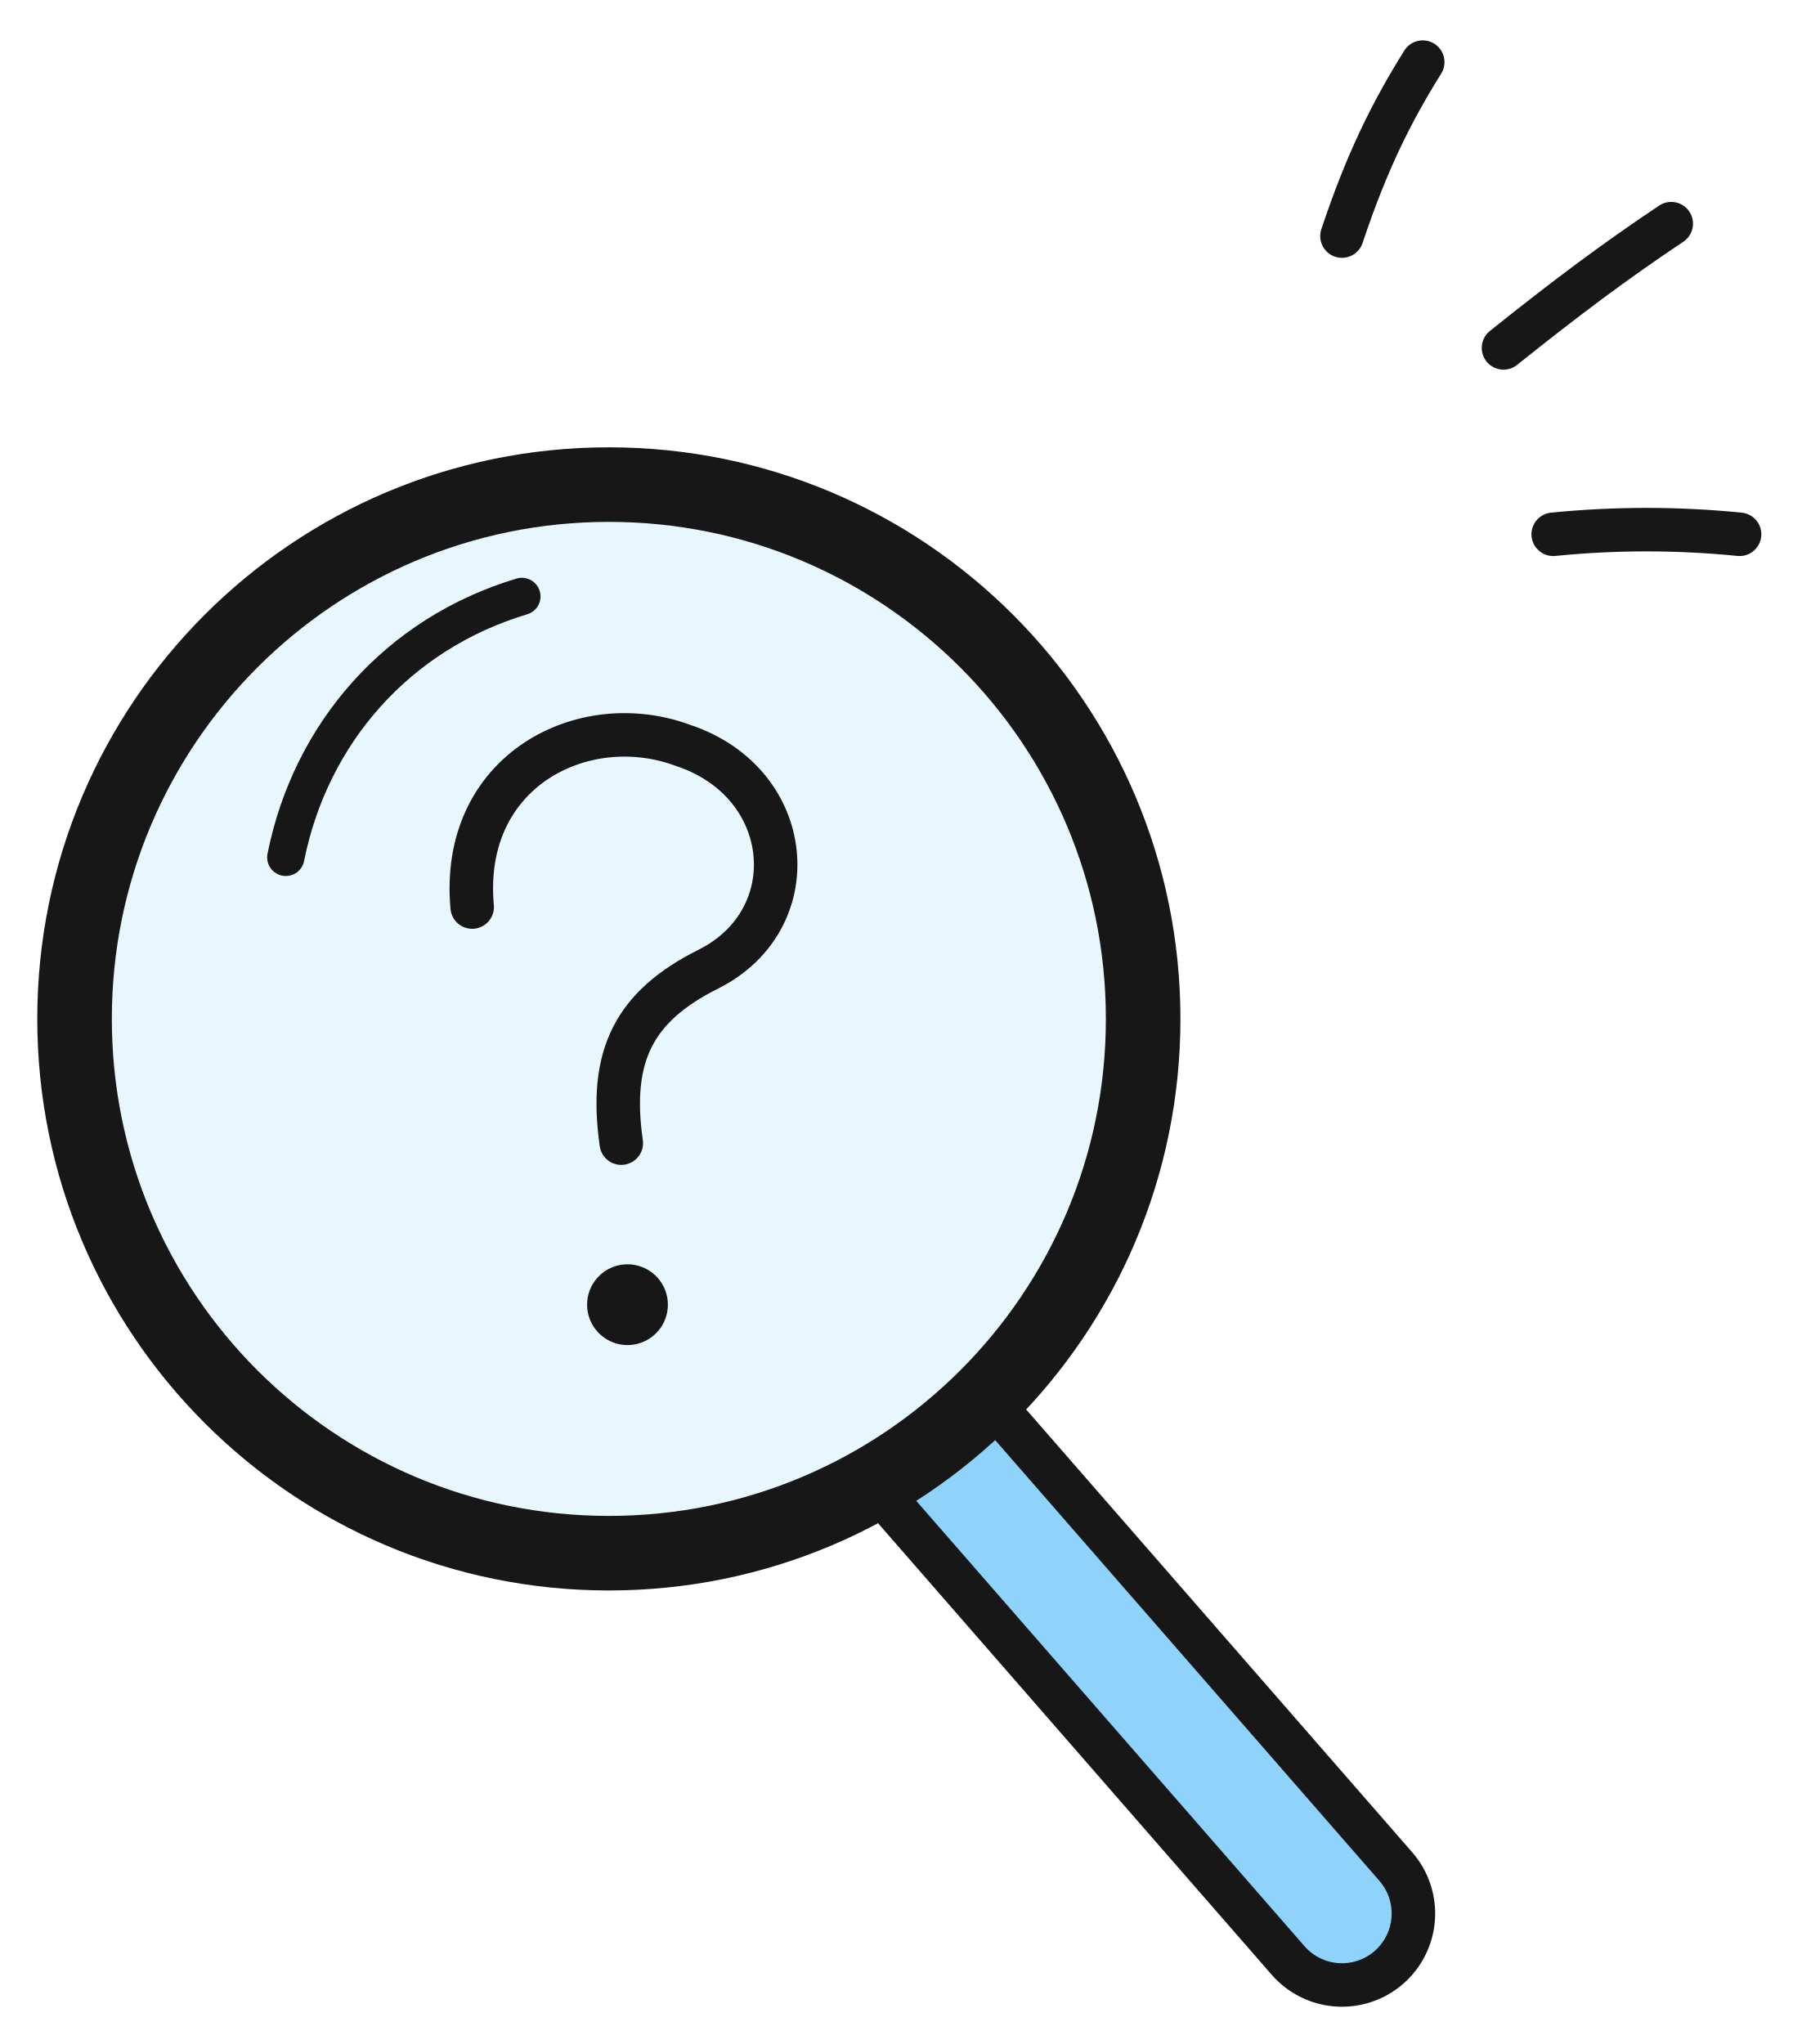
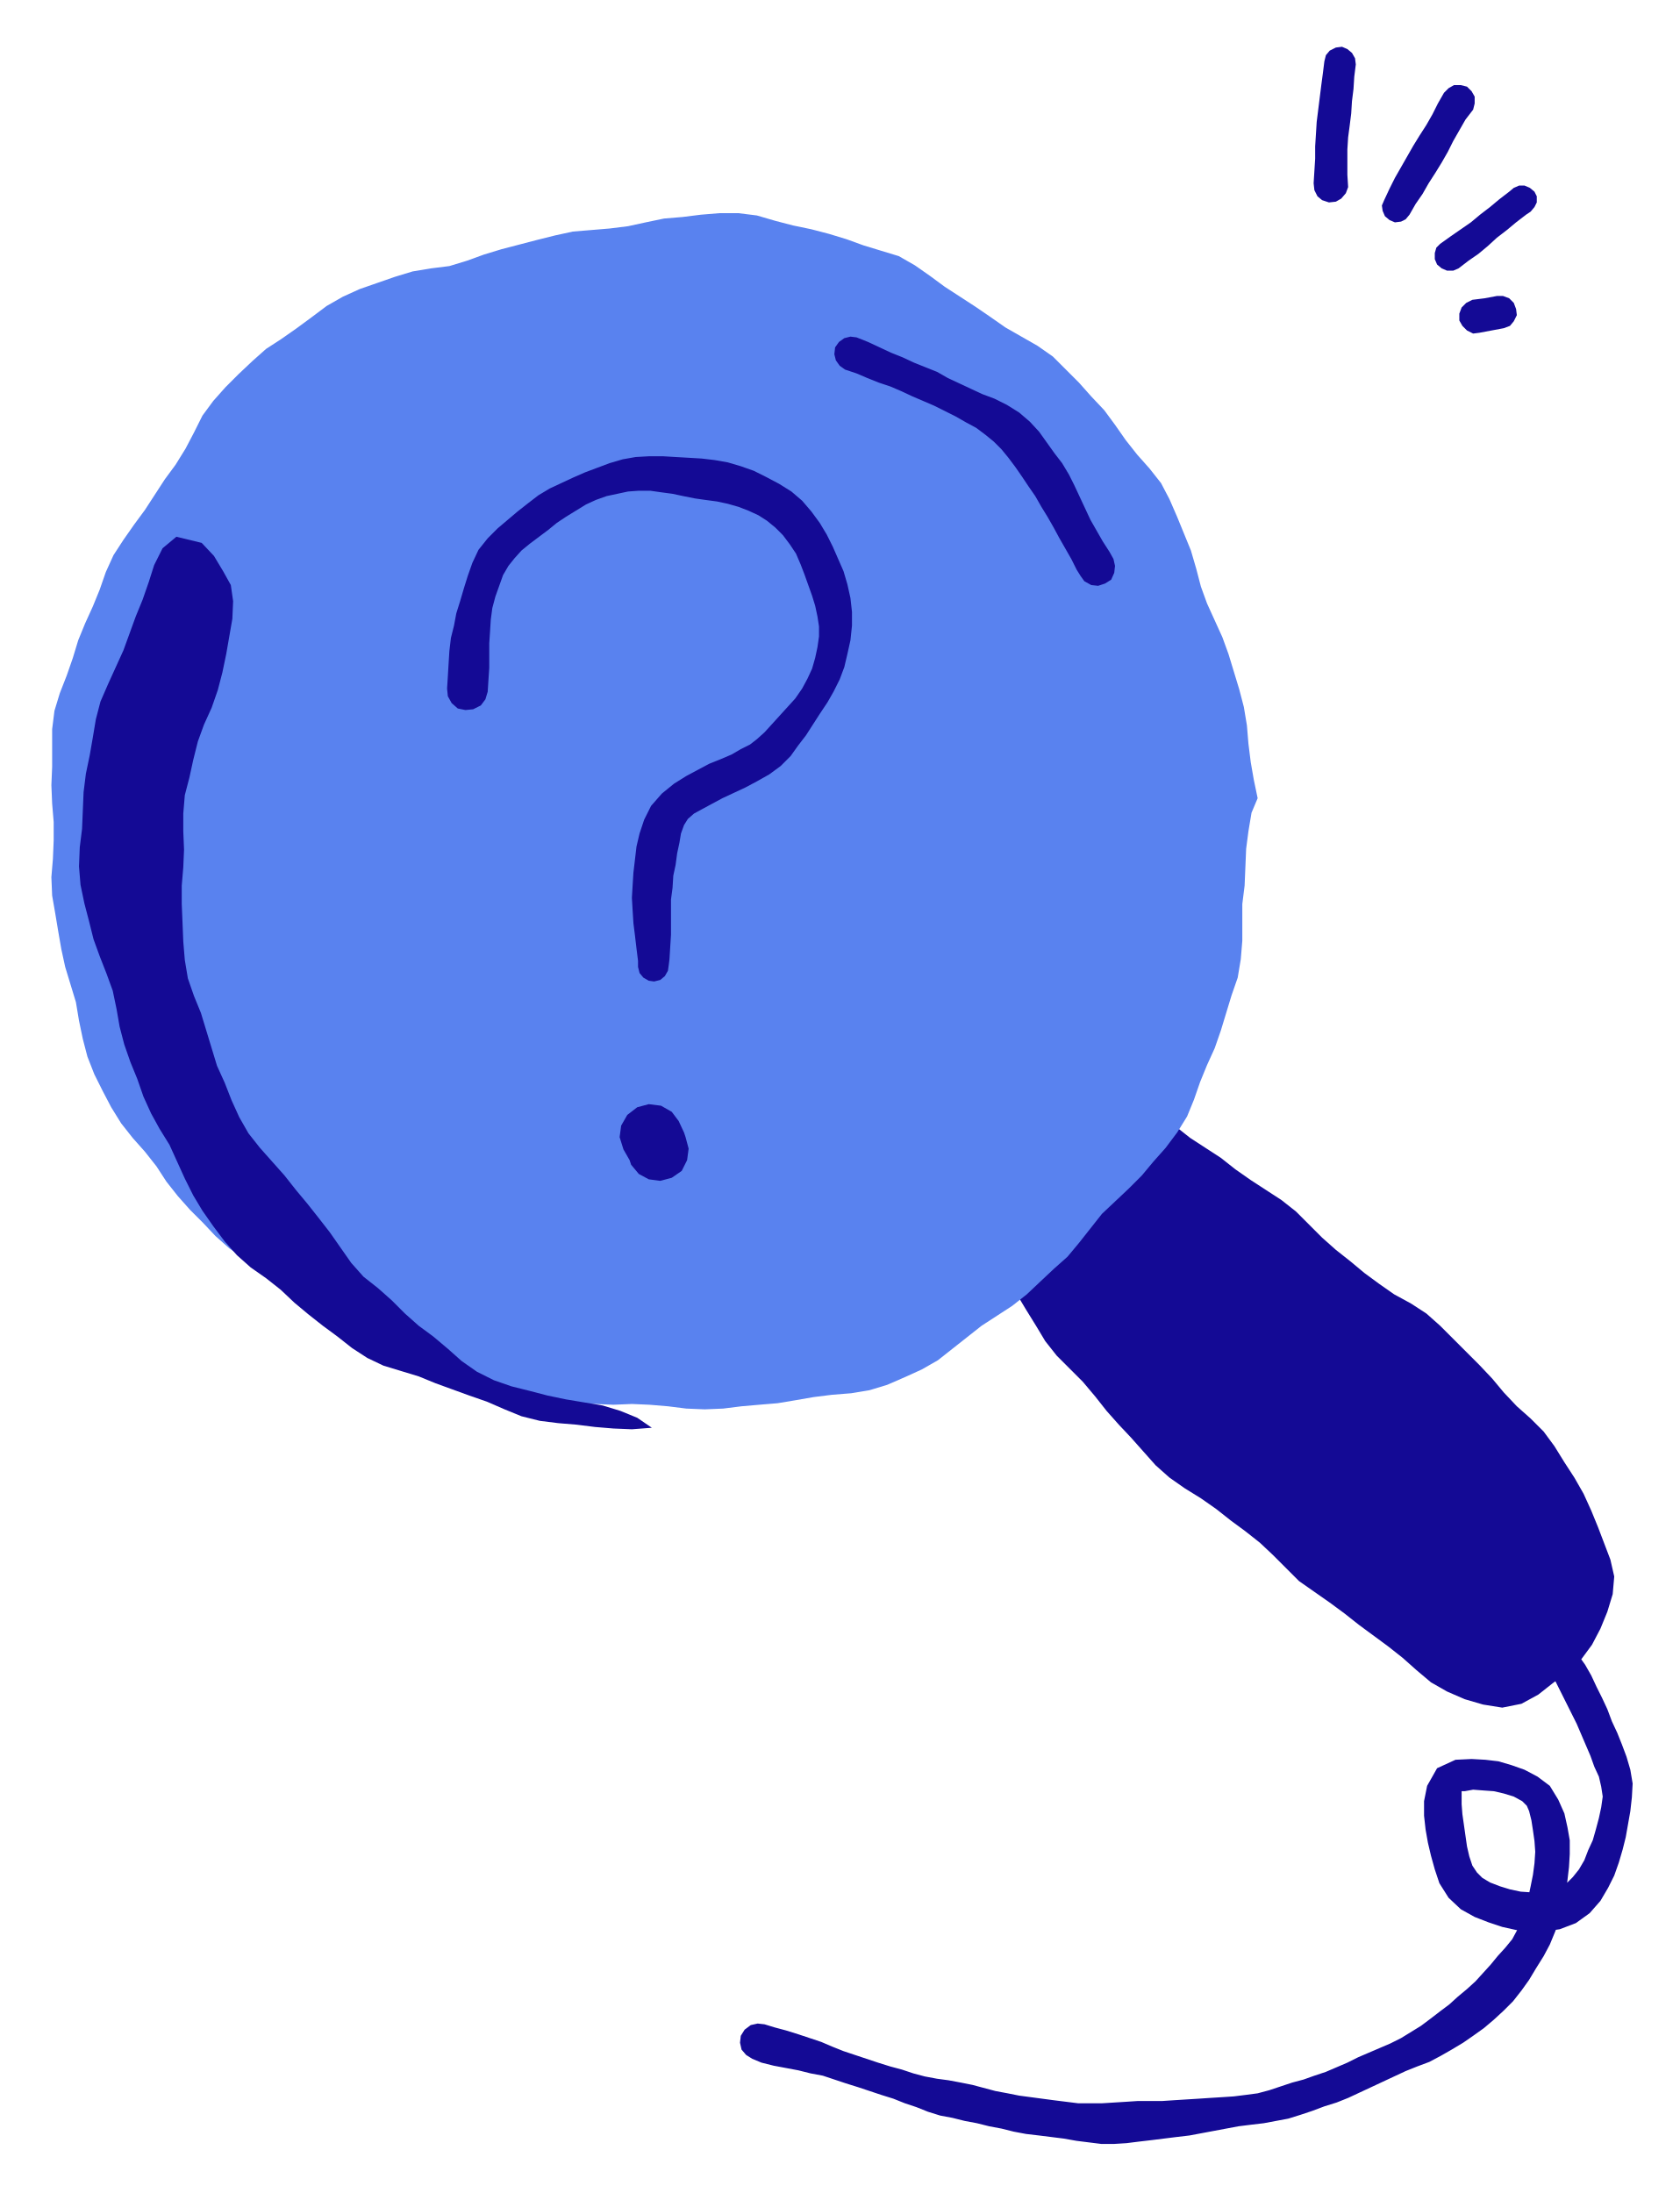
- <svg xmlns="http://www.w3.org/2000/svg" viewBox="84 22 290 329" width="290" height="329">
-   <g stroke="#171717" stroke-width="7" stroke-linecap="round" stroke-linejoin="round" fill="none">
-     <path d="M300 60 C 304 48 308 40 313 32" />
-     <path d="M326 78 C 336 70 344 64 353 58" />
-     <path d="M334 108 C 344 107 354 107 364 108" />
-     <path d="M232 252 L 300 330" stroke-width="30" />
-     <path d="M232 252 L 300 330" stroke="#8FD3FA" stroke-width="16" />
-     <circle cx="182" cy="186" r="86" fill="#E8F6FE" />
-     <circle cx="182" cy="186" r="86" stroke-width="12" />
-     <path d="M130 160 C 134 140 148 124 168 118" stroke-width="6" />
-     <path d="M160 168 C 158 146 178 136 194 142 C 212 148 214 170 198 178 C 186 184 182 192 184 206" />
-     <path d="M185 232 L 185 232" stroke-width="13" />
-   </g>
+ <svg xmlns="http://www.w3.org/2000/svg" viewBox="51 18 219 286" width="219" height="286">
+   <path fill="#140A95" d="M226.8 42.4L226.7 40.8 226.7 39.2 226.7 37.5 226.8 35.9 227.0 34.4 227.2 32.8 227.3 31.2 227.5 29.6 227.6 28.0 227.8 26.4 227.7 25.6 227.3 24.9 226.7 24.4 226.0 24.1 225.2 24.2 224.4 24.6 223.9 25.2 223.7 26.0 223.5 27.6 223.3 29.1 223.1 30.7 222.9 32.3 222.7 33.9 222.6 35.5 222.5 37.1 222.5 38.7 222.4 40.3 222.3 41.9 222.4 42.8 222.8 43.6 223.4 44.1 224.3 44.4 225.2 44.3 225.9 43.9 226.5 43.2Z" />
+   <path fill="#140A95" d="M234.8 46.0L235.6 44.6 236.5 43.3 237.3 41.9 238.2 40.5 239.0 39.2 239.8 37.8 240.5 36.4 241.3 35.0 242.1 33.6 243.1 32.3 243.3 31.5 243.3 30.6 242.9 29.9 242.3 29.3 241.5 29.1 240.6 29.1 239.9 29.5 239.3 30.1 238.5 31.5 237.8 32.9 237.0 34.3 236.1 35.7 235.3 37.0 234.5 38.4 233.7 39.8 232.9 41.2 232.2 42.6 231.5 44.1 231.2 44.8 231.3 45.5 231.6 46.2 232.2 46.7 232.9 47.0 233.7 46.9 234.3 46.6Z" />
+   <path fill="#140A95" d="M241.2 53.0L242.5 52.0 243.8 51.1 245.0 50.1 246.2 49.0 247.5 48.0 248.7 47.0 250.0 46.0 250.6 45.6 251.1 45.0 251.4 44.4 251.4 43.6 251.1 43.0 250.5 42.5 249.8 42.2 249.1 42.2 248.4 42.5 247.8 43.0 246.5 44.0 245.3 45.0 244.0 46.0 242.8 47.0 241.5 47.9 240.2 48.8 238.8 49.8 238.3 50.3 238.1 51.0 238.1 51.8 238.4 52.5 239.0 53.0 239.7 53.3 240.5 53.3Z" />
+   <path fill="#140A95" d="M243.9 61.4L245.5 61.1 247.1 60.8 247.9 60.5 248.4 59.9 248.8 59.1 248.7 58.3 248.4 57.5 247.8 56.9 247.0 56.6 246.2 56.6 244.6 56.9 243.0 57.1 242.2 57.5 241.6 58.1 241.3 58.9 241.3 59.8 241.7 60.5 242.3 61.1 243.1 61.5Z" />
+   <path fill="#140A95" d="M178.5 176.0L178.8 173.8 179.6 171.6 180.8 169.5 182.4 167.8 184.3 166.4 186.2 165.0 188.1 163.6 190.2 162.4 192.6 161.7 195.1 161.4 197.6 161.7 200.0 162.4 202.2 163.5 204.3 164.9 206.2 166.4 208.2 167.7 210.2 169.0 212.1 170.5 214.1 171.9 216.1 173.2 218.1 174.5 220.0 176.0 221.7 177.7 223.4 179.4 225.2 181.0 227.1 182.5 228.9 184.0 230.8 185.4 232.8 186.8 235.0 188.0 237.0 189.3 238.8 190.9 240.5 192.6 242.2 194.3 243.9 196.0 245.6 197.8 247.1 199.6 248.8 201.4 250.6 203.0 252.3 204.7 253.7 206.6 255.0 208.7 256.3 210.7 257.5 212.8 258.5 215.0 259.4 217.2 260.2 219.3 261.0 221.4 261.5 223.6 261.3 225.9 260.6 228.2 259.7 230.4 258.6 232.5 257.2 234.4 255.4 236.1 253.5 237.5 251.6 239.0 249.4 240.2 246.9 240.7 244.4 240.3 242.0 239.6 239.7 238.6 237.6 237.4 235.7 235.8 233.9 234.2 232.0 232.7 230.1 231.3 228.2 229.9 226.3 228.4 224.4 227.0 222.4 225.6 220.4 224.2 218.7 222.5 217.0 220.8 215.3 219.2 213.4 217.7 211.5 216.3 209.6 214.8 207.6 213.4 205.5 212.1 203.5 210.7 201.7 209.1 200.1 207.3 198.5 205.5 196.9 203.8 195.3 202.0 193.8 200.1 192.2 198.2 190.5 196.5 188.8 194.8 187.3 192.9 186.1 190.9 184.8 188.8 183.6 186.8 182.4 184.7 181.4 182.5 180.4 180.4 179.4 178.4Z" />
+   <path fill="#5982EF" d="M214.2 124.0L213.8 126.4 213.5 128.7 213.4 131.1 213.3 133.5 213.0 135.9 213.0 138.3 213.0 140.7 212.8 143.1 212.4 145.5 211.6 147.8 210.9 150.1 210.2 152.4 209.4 154.7 208.4 156.9 207.5 159.1 206.7 161.4 205.8 163.6 204.5 165.7 203.0 167.7 201.4 169.5 199.9 171.3 198.2 173.0 196.4 174.7 194.7 176.3 193.2 178.2 191.7 180.1 190.2 181.9 188.4 183.5 186.7 185.1 184.9 186.8 183.0 188.3 181.0 189.6 179.0 190.9 177.1 192.4 175.2 193.9 173.3 195.4 171.2 196.6 169.0 197.6 166.7 198.6 164.4 199.3 162.0 199.7 159.5 199.9 157.1 200.2 154.8 200.6 152.4 201.0 150.0 201.2 147.7 201.4 145.3 201.7 142.9 201.8 140.5 201.7 138.1 201.4 135.7 201.2 133.4 201.1 131.0 201.2 128.6 201.1 126.2 201.1 123.7 201.1 121.3 201.1 118.9 200.7 116.6 200.0 114.3 199.2 112.0 198.5 109.7 197.8 107.4 196.9 105.2 196.0 102.9 195.2 100.6 194.4 98.5 193.4 96.4 192.0 94.5 190.6 92.5 189.2 90.6 187.8 88.7 186.3 86.9 184.8 85.0 183.4 82.9 182.2 80.9 180.8 79.1 179.2 77.5 177.5 75.8 175.8 74.2 174.0 72.7 172.1 71.4 170.1 69.9 168.2 68.3 166.4 66.8 164.5 65.5 162.4 64.4 160.3 63.3 158.1 62.4 155.8 61.8 153.5 61.3 151.1 60.9 148.7 60.2 146.4 59.5 144.1 59.0 141.8 58.6 139.5 58.2 137.1 57.8 134.8 57.7 132.4 57.9 130.0 58.0 127.6 58.0 125.2 57.8 122.8 57.7 120.4 57.8 118.0 57.8 115.6 57.8 113.1 58.1 110.7 58.8 108.4 59.7 106.1 60.5 103.8 61.2 101.5 62.1 99.3 63.1 97.1 64.0 94.9 64.8 92.6 65.8 90.4 67.1 88.4 68.5 86.4 69.9 84.5 71.2 82.5 72.5 80.5 73.9 78.6 75.2 76.5 76.3 74.4 77.4 72.2 78.8 70.3 80.4 68.5 82.1 66.8 83.9 65.1 85.7 63.5 87.7 62.2 89.7 60.8 91.6 59.4 93.6 57.9 95.7 56.7 97.9 55.7 100.2 54.9 102.5 54.1 104.8 53.4 107.2 53.0 109.6 52.7 111.9 52.0 114.1 51.2 116.4 50.5 118.7 49.9 121.0 49.3 123.4 48.7 125.7 48.2 128.1 48.0 130.5 47.8 132.9 47.5 135.2 47.0 137.6 46.5 140.0 46.3 142.4 46.0 144.8 45.8 147.3 45.8 149.7 46.1 152.1 46.8 154.4 47.4 156.8 47.9 159.1 48.5 161.4 49.2 163.6 50.0 165.9 50.7 168.2 51.4 170.3 52.6 172.3 54.0 174.2 55.4 176.2 56.7 178.2 58.0 180.1 59.3 182.1 60.7 184.2 61.9 186.3 63.1 188.3 64.5 190.0 66.2 191.7 67.9 193.3 69.7 195.0 71.5 196.4 73.4 197.8 75.4 199.3 77.3 200.9 79.1 202.4 81.0 203.5 83.1 204.5 85.4 205.4 87.6 206.3 89.8 207.0 92.2 207.6 94.5 208.4 96.7 209.4 98.9 210.4 101.1 211.2 103.3 211.9 105.6 212.6 107.9 213.2 110.2 213.6 112.6 213.8 115.0 214.1 117.4 214.5 119.7 215.0 122.1Z" />
+   <path fill="#140A95" d="M74.0 88.0L72.2 89.5 71.1 91.7 70.4 93.9 69.6 96.2 68.7 98.4 67.9 100.6 67.1 102.8 66.1 105.0 65.1 107.2 64.1 109.5 63.5 111.8 63.1 114.2 62.7 116.5 62.2 118.9 61.9 121.3 61.8 123.7 61.7 126.1 61.4 128.5 61.3 131.0 61.5 133.4 62.0 135.8 62.6 138.1 63.2 140.5 64.0 142.7 64.9 145.0 65.7 147.2 66.2 149.6 66.6 151.9 67.2 154.2 68.0 156.5 68.9 158.7 69.7 161.0 70.7 163.2 71.8 165.2 73.1 167.3 74.1 169.5 75.1 171.7 76.2 173.9 77.4 175.9 78.8 177.9 80.3 179.9 81.9 181.7 83.7 183.3 85.7 184.7 87.6 186.2 89.4 187.9 91.2 189.4 93.1 190.9 95.0 192.3 96.9 193.8 98.9 195.1 101.0 196.1 103.3 196.8 105.6 197.5 107.8 198.4 110.0 199.2 112.2 200.0 114.5 200.8 116.8 201.8 119.0 202.7 121.4 203.3 123.8 203.6 126.2 203.8 128.6 204.1 131.0 204.3 133.4 204.4 136.0 204.2 134.1 202.9 131.9 202.0 129.6 201.3 127.2 200.9 124.8 200.5 122.4 200.0 120.1 199.4 117.7 198.8 115.4 198.0 113.2 196.9 111.2 195.5 109.4 193.9 107.5 192.3 105.6 190.9 103.8 189.3 102.1 187.6 100.3 186.0 98.4 184.5 96.8 182.7 95.4 180.7 94.0 178.7 92.6 176.9 91.1 175.0 89.6 173.2 88.1 171.3 86.5 169.5 84.9 167.7 83.4 165.8 82.2 163.7 81.2 161.5 80.3 159.2 79.3 157.0 78.6 154.7 77.9 152.4 77.2 150.1 76.3 147.9 75.5 145.6 75.1 143.2 74.9 140.8 74.8 138.3 74.7 135.9 74.7 133.5 74.9 131.1 75.0 128.8 74.9 126.4 74.9 124.1 75.1 121.7 75.7 119.4 76.2 117.1 76.8 114.7 77.6 112.5 78.6 110.3 79.4 108.0 80.0 105.7 80.5 103.3 80.9 101.0 81.3 98.7 81.4 96.4 81.1 94.3 80.1 92.5 78.9 90.5 77.3 88.8Z" />
+   <path fill="#140A95" d="M114.6 108.2L114.7 106.6 114.8 105.1 114.8 103.5 114.8 101.9 114.9 100.4 115.0 98.8 115.2 97.3 115.6 95.8 116.1 94.4 116.6 93.0 117.3 91.8 118.1 90.8 119.0 89.8 120.1 88.9 121.3 88.0 122.5 87.1 123.6 86.2 124.8 85.4 126.1 84.6 127.4 83.8 128.7 83.2 130.1 82.7 131.5 82.4 132.9 82.1 134.3 82.0 135.8 82.0 137.2 82.2 138.7 82.4 140.1 82.7 141.6 83.0 143.0 83.2 144.5 83.4 145.9 83.7 147.3 84.1 148.6 84.6 149.9 85.2 151.0 85.9 152.1 86.8 153.1 87.8 154.0 89.0 154.8 90.2 155.4 91.6 155.9 92.9 156.4 94.3 156.9 95.7 157.3 97.0 157.6 98.4 157.8 99.7 157.8 101.0 157.6 102.4 157.3 103.8 156.9 105.2 156.3 106.5 155.6 107.8 154.7 109.1 153.7 110.2 152.7 111.3 151.7 112.4 150.7 113.5 149.7 114.4 148.8 115.1 147.6 115.7 146.4 116.4 145.0 117.0 143.5 117.6 142.0 118.4 140.5 119.2 138.9 120.2 137.3 121.5 135.9 123.1 135.0 124.9 134.4 126.7 134.0 128.4 133.8 130.1 133.6 131.8 133.5 133.4 133.4 135.1 133.5 136.8 133.6 138.4 133.8 140.0 134.0 141.7 134.2 143.3 134.2 144.1 134.4 144.9 134.9 145.5 135.6 145.9 136.3 146.0 137.1 145.8 137.7 145.3 138.1 144.6 138.2 143.9 138.3 143.1 138.4 141.5 138.5 139.9 138.5 138.4 138.5 136.8 138.5 135.3 138.7 133.8 138.8 132.2 139.1 130.8 139.3 129.3 139.6 127.9 139.8 126.7 140.2 125.6 140.7 124.8 141.5 124.1 142.6 123.5 143.9 122.8 145.2 122.1 146.7 121.4 148.2 120.7 149.7 119.9 151.3 119.0 152.8 117.9 154.1 116.6 155.1 115.2 156.1 113.9 157.0 112.5 157.9 111.1 158.9 109.6 159.7 108.2 160.5 106.6 161.1 105.0 161.5 103.3 161.9 101.5 162.1 99.6 162.1 97.8 161.9 96.0 161.5 94.2 161.0 92.5 160.3 90.9 159.6 89.3 158.8 87.7 157.9 86.2 156.8 84.7 155.6 83.3 154.2 82.1 152.6 81.1 150.9 80.2 149.3 79.4 147.6 78.8 145.9 78.3 144.2 78.0 142.5 77.8 140.8 77.7 139.1 77.6 137.4 77.5 135.7 77.5 133.9 77.6 132.2 77.9 130.5 78.4 128.9 79.0 127.3 79.6 125.7 80.3 124.2 81.0 122.7 81.7 121.2 82.6 119.9 83.6 118.5 84.7 117.2 85.8 115.9 86.9 114.6 88.2 113.4 89.7 112.6 91.4 112.0 93.1 111.5 94.7 111.0 96.4 110.5 98.0 110.2 99.6 109.8 101.2 109.6 102.9 109.5 104.5 109.4 106.2 109.3 107.8 109.4 108.8 109.9 109.7 110.7 110.4 111.7 110.6 112.7 110.5 113.7 110.0 114.3 109.2Z" />
+   <path fill="#140A95" d="M132.3 167.9L133.1 169.3 133.3 169.9 134.3 171.1 135.6 171.8 137.1 172.0 138.6 171.6 139.9 170.7 140.6 169.3 140.8 167.8 140.4 166.3 140.2 165.7 139.5 164.2 138.6 163.0 137.2 162.2 135.6 162.0 134.1 162.4 132.8 163.4 132.0 164.8 131.8 166.3Z" />
+   <path fill="#140A95" d="M161.2 66.2L162.7 66.7 164.1 67.3 165.6 67.9 167.1 68.4 168.5 69.0 170.0 69.7 171.4 70.3 172.8 70.9 174.2 71.6 175.6 72.3 177.0 73.1 178.3 73.8 179.5 74.7 180.6 75.6 181.6 76.6 182.5 77.7 183.4 78.9 184.3 80.2 185.1 81.4 186.0 82.7 186.8 84.1 187.6 85.4 188.4 86.8 189.1 88.1 189.9 89.5 190.7 90.9 191.4 92.3 191.9 93.1 192.4 93.8 193.3 94.3 194.2 94.4 195.1 94.1 195.9 93.6 196.3 92.7 196.4 91.8 196.2 90.9 195.7 90.0 194.8 88.6 194.0 87.2 193.2 85.8 192.5 84.3 191.8 82.8 191.1 81.3 190.4 79.9 189.5 78.4 188.5 77.1 187.5 75.7 186.5 74.3 185.3 73.0 183.9 71.8 182.3 70.8 180.7 70.0 179.1 69.4 177.6 68.7 176.1 68.0 174.6 67.3 173.2 66.5 171.7 65.9 170.2 65.3 168.7 64.6 167.2 64.0 165.7 63.3 164.2 62.6 162.7 62.0 161.9 61.9 161.1 62.1 160.4 62.6 159.9 63.3 159.8 64.2 160.0 65.0 160.5 65.7Z" />
+   <path fill="#140A95" d="M253.8 237.2L254.5 238.6 255.2 240.0 255.9 241.4 256.6 242.8 257.2 244.2 257.8 245.6 258.4 247.0 258.9 248.4 259.5 249.7 259.8 251.0 260.0 252.3 259.8 253.7 259.5 255.1 259.1 256.6 258.7 258.0 258.1 259.3 257.6 260.6 256.9 261.8 256.1 262.8 255.3 263.6 254.5 264.1 253.4 264.4 252.1 264.7 250.8 264.8 249.3 264.7 247.9 264.4 246.6 264.0 245.3 263.5 244.3 262.9 243.6 262.2 243.0 261.3 242.6 260.1 242.3 258.8 242.1 257.4 241.9 256.0 241.7 254.6 241.6 253.3 241.6 252.1 241.6 251.6 242.0 251.6 243.1 251.4 244.4 251.5 245.8 251.6 247.1 251.9 248.4 252.3 249.5 252.9 250.1 253.5 250.4 254.2 250.7 255.4 250.9 256.7 251.1 258.1 251.2 259.5 251.1 261.0 250.9 262.5 250.6 264.0 250.3 265.4 250.0 266.9 249.5 268.3 248.9 269.6 248.2 270.9 247.3 272.0 246.3 273.1 245.4 274.2 244.4 275.3 243.4 276.4 242.3 277.4 241.1 278.4 240.0 279.4 238.8 280.3 237.5 281.3 236.3 282.2 235.0 283.0 233.7 283.8 232.3 284.5 230.9 285.1 229.5 285.7 228.1 286.3 226.7 287.0 225.3 287.6 223.9 288.2 222.4 288.7 221.0 289.2 219.5 289.6 218.0 290.1 216.5 290.6 215.0 291.0 213.5 291.2 211.9 291.4 210.4 291.5 208.8 291.6 207.3 291.7 205.7 291.8 204.1 291.9 202.6 292.0 201.0 292.0 199.4 292.0 197.9 292.1 196.3 292.2 194.7 292.3 193.1 292.3 191.6 292.3 190.0 292.1 188.4 291.9 186.9 291.7 185.4 291.5 183.9 291.3 182.4 291.0 180.8 290.7 179.3 290.3 177.8 289.9 176.3 289.6 174.7 289.3 173.2 289.1 171.6 288.8 170.1 288.4 168.6 287.9 167.1 287.5 165.5 287.0 164.0 286.5 162.5 286.0 161.0 285.5 159.5 284.9 158.1 284.3 156.6 283.8 155.1 283.3 153.5 282.8 152.0 282.4 150.7 282.0 149.8 281.9 148.9 282.1 148.1 282.7 147.6 283.5 147.5 284.4 147.7 285.3 148.3 286.0 149.1 286.5 150.3 287.0 151.9 287.4 153.5 287.7 155.1 288.0 156.7 288.4 158.3 288.7 159.8 289.2 161.3 289.7 162.9 290.2 164.4 290.7 165.9 291.2 167.5 291.7 169.0 292.3 170.5 292.8 172.0 293.4 173.6 293.9 175.2 294.2 176.8 294.6 178.4 294.9 180.0 295.3 181.6 295.6 183.2 296.0 184.8 296.3 186.5 296.5 188.1 296.7 189.7 296.9 191.4 297.2 193.0 297.4 194.6 297.6 196.3 297.6 197.9 297.5 199.5 297.3 201.2 297.1 202.8 296.9 204.4 296.7 206.1 296.5 207.7 296.2 209.3 295.9 210.9 295.6 212.5 295.3 214.1 295.1 215.8 294.9 217.4 294.6 219.0 294.3 220.6 293.8 222.1 293.3 223.7 292.7 225.3 292.2 226.8 291.6 228.3 290.9 229.8 290.2 231.3 289.5 232.8 288.8 234.3 288.1 235.8 287.5 237.4 286.9 238.9 286.1 240.3 285.3 241.8 284.4 243.1 283.5 244.5 282.5 245.8 281.4 247.1 280.2 248.3 279.0 249.4 277.6 250.4 276.2 251.3 274.7 252.3 273.1 253.1 271.6 253.8 269.9 254.4 268.3 254.9 266.6 255.2 264.9 255.4 263.2 255.6 261.5 255.7 259.8 255.7 258.0 255.4 256.3 255.0 254.5 254.2 252.7 253.1 250.9 251.5 249.7 249.8 248.8 248.1 248.2 246.4 247.7 244.7 247.5 242.9 247.4 240.8 247.5 238.4 248.6 237.1 250.9 236.7 252.9 236.7 254.8 236.9 256.6 237.2 258.3 237.6 260.0 238.1 261.8 238.7 263.6 239.9 265.5 241.5 267.0 243.3 268.0 245.1 268.7 246.9 269.3 248.7 269.7 250.5 269.9 252.4 269.9 254.4 269.6 256.5 268.8 258.3 267.5 259.7 265.9 260.7 264.2 261.5 262.6 262.1 260.9 262.6 259.2 263.0 257.6 263.3 255.9 263.6 254.2 263.8 252.4 263.9 250.6 263.6 248.8 263.1 247.1 262.5 245.5 261.9 244.0 261.2 242.5 260.6 240.9 259.9 239.4 259.2 238.0 258.5 236.5 257.7 235.1 257.2 234.4 256.4 234.0 255.6 233.9 254.7 234.2 254.1 234.7 253.7 235.5 253.6 236.3Z" />
</svg>
